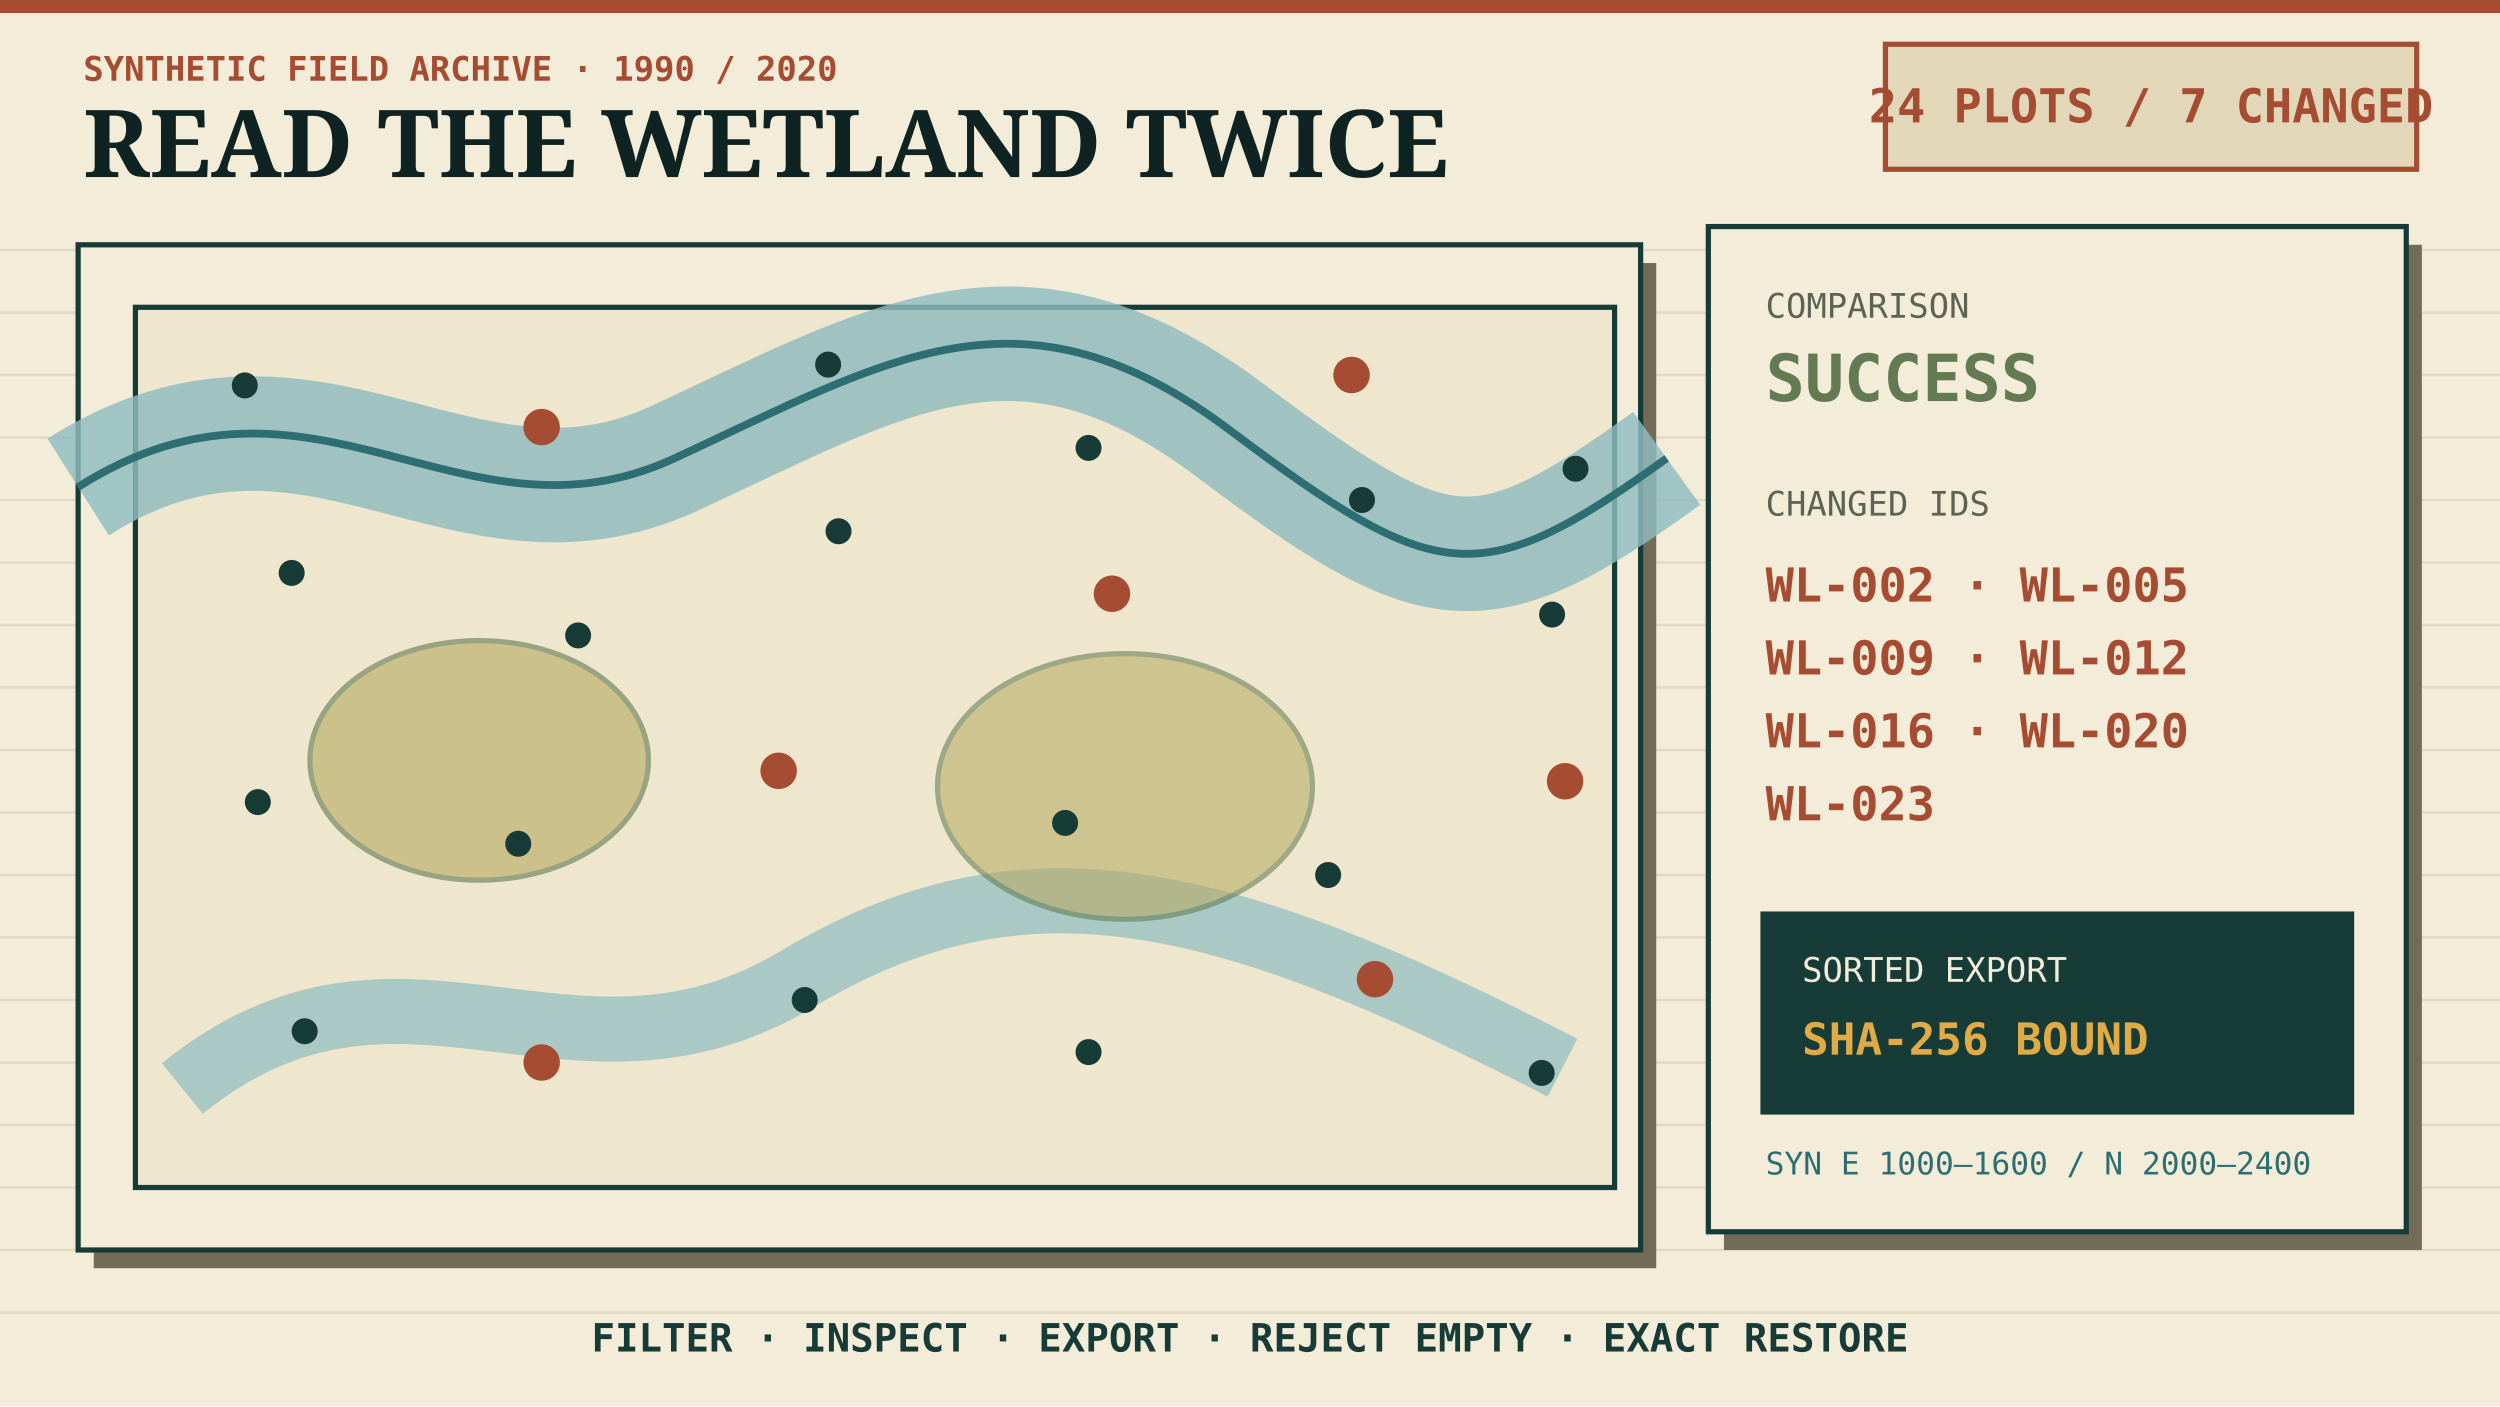
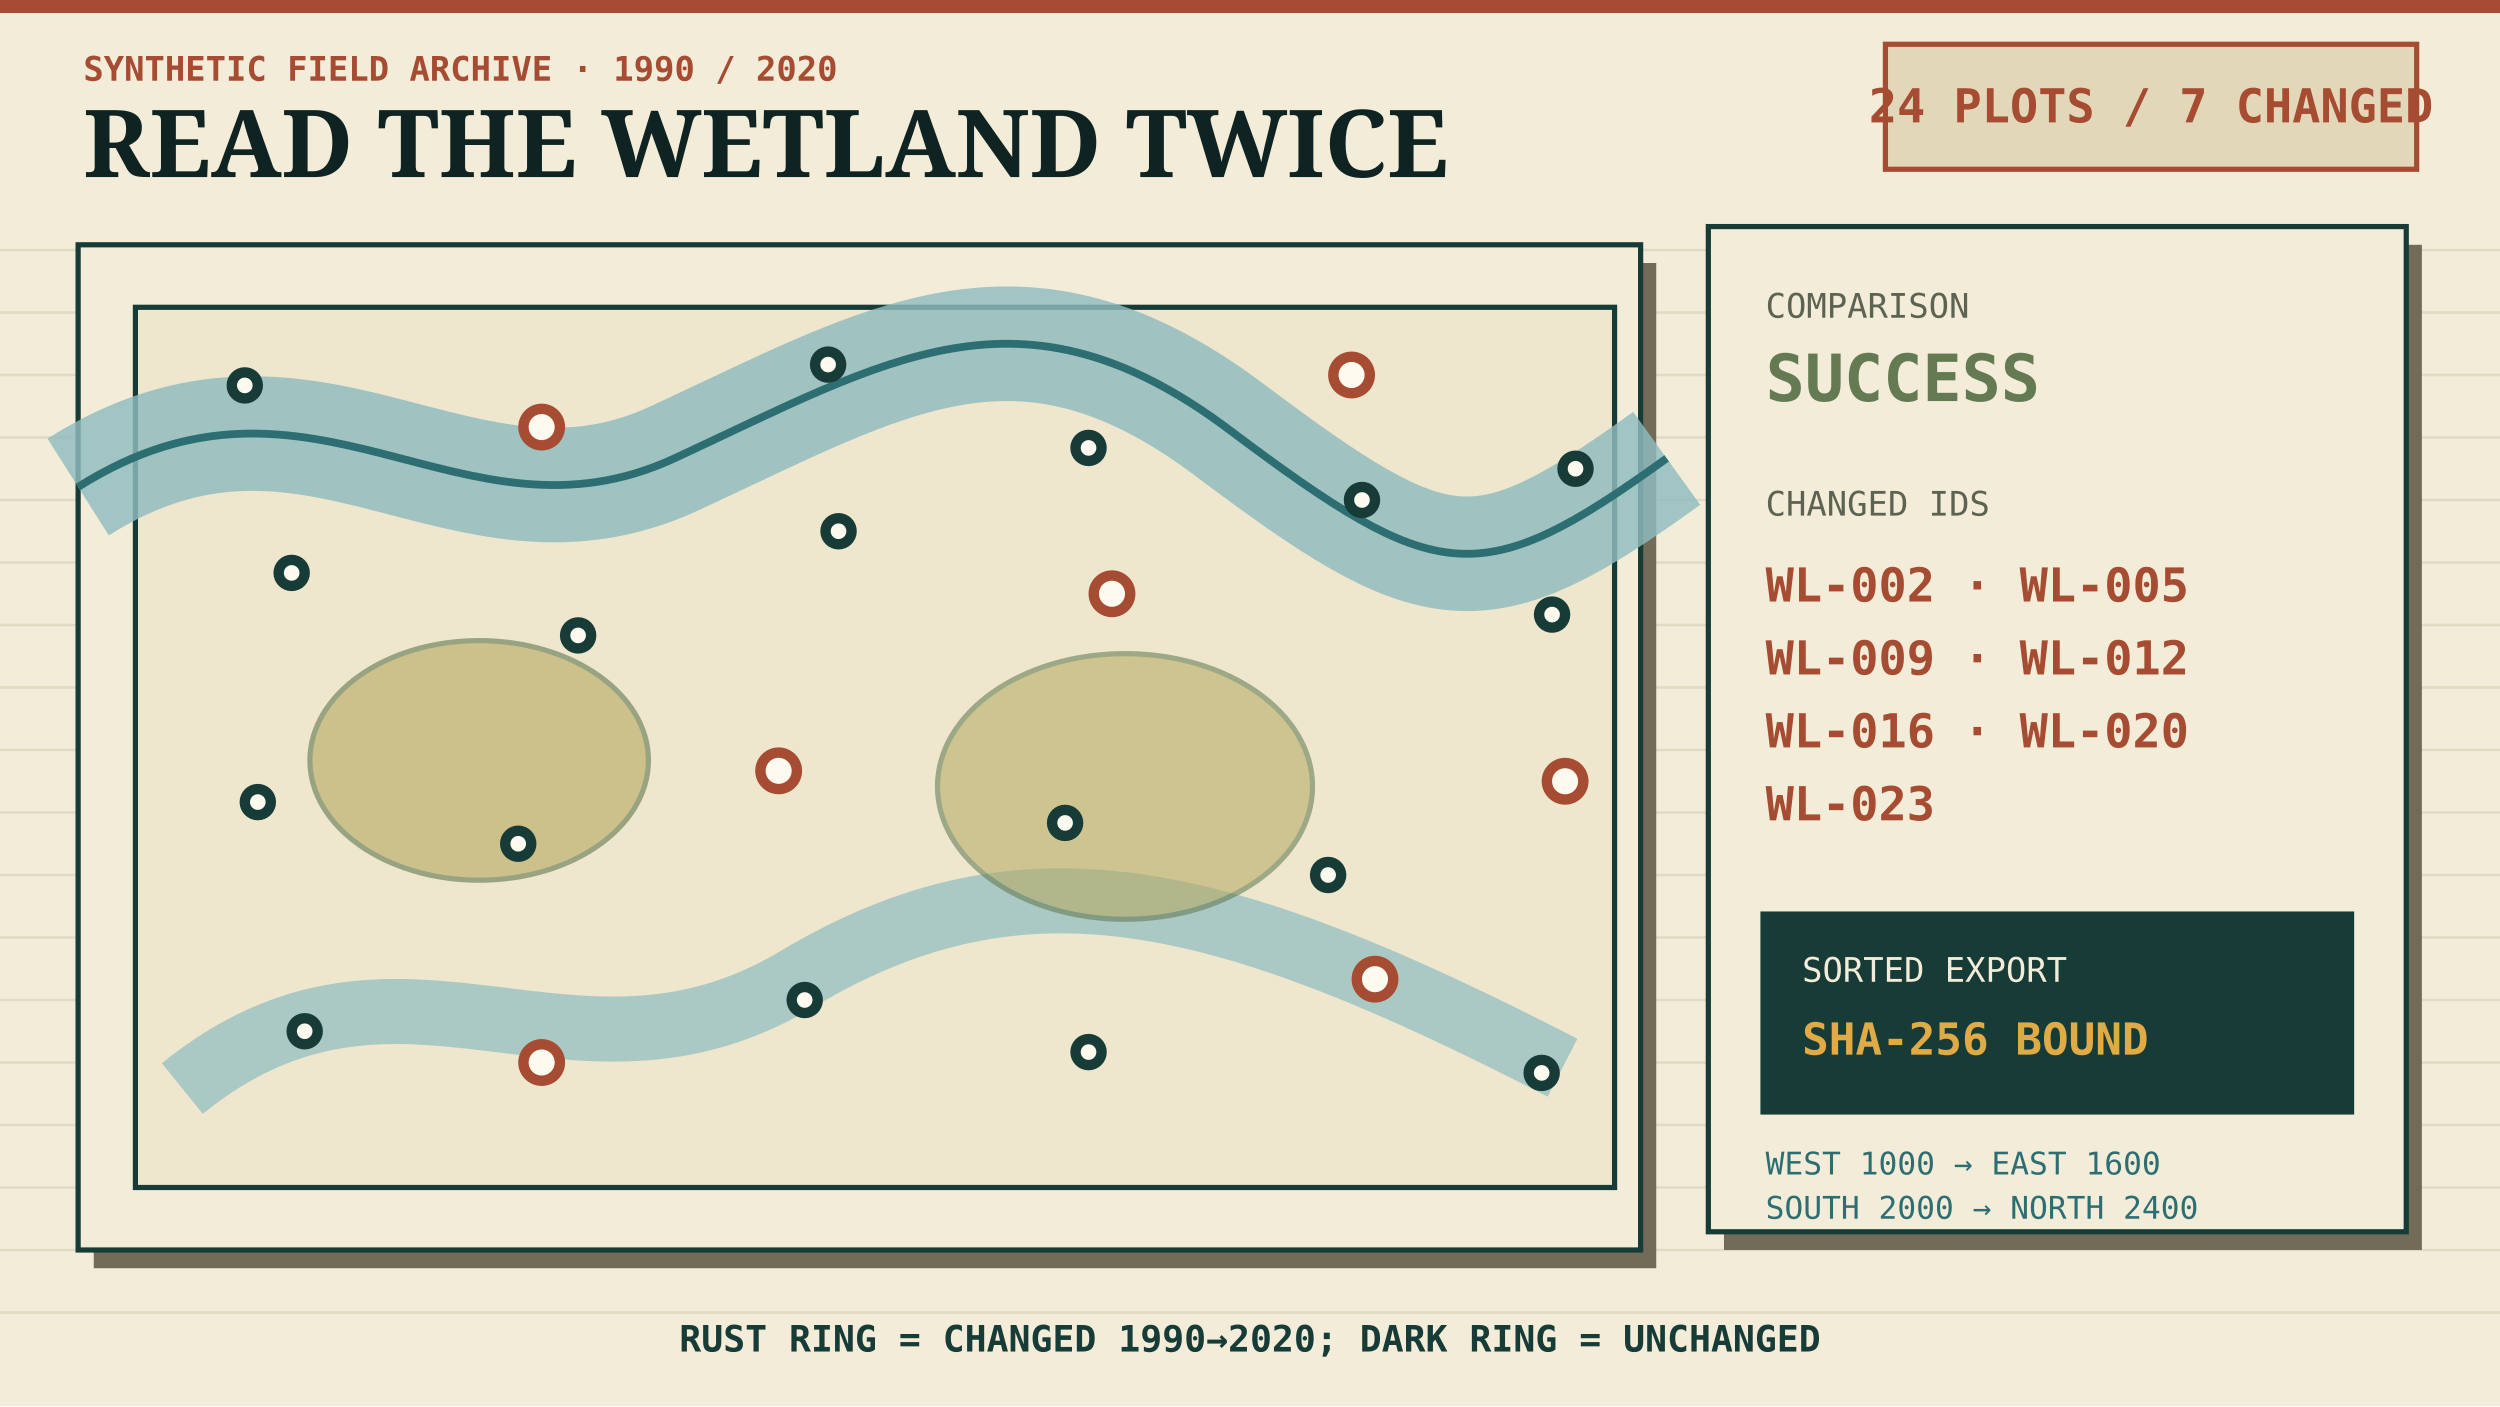
<svg xmlns="http://www.w3.org/2000/svg" viewBox="0 0 960 540" role="img" aria-labelledby="title desc">
  <rect width="960" height="540" fill="#f3ecd8" />
  <path d="M0 24H960M0 48H960M0 72H960M0 96H960M0 120H960M0 144H960M0 168H960M0 192H960M0 216H960M0 240H960M0 264H960M0 288H960M0 312H960M0 336H960M0 360H960M0 384H960M0 408H960M0 432H960M0 456H960M0 480H960M0 504H960" stroke="#e2dac3" />
  <rect width="960" height="84" fill="#f3ecd8" />
  <rect width="960" height="5" fill="#a64c32" />
  <text x="32" y="31" fill="#a64c32" font-family="monospace" font-size="13" font-weight="800">SYNTHETIC FIELD ARCHIVE · 1990 / 2020</text>
  <text x="32" y="68" fill="#0f2422" font-family="Georgia,serif" font-size="36" font-weight="800">READ THE WETLAND TWICE</text>
  <rect x="724" y="17" width="204" height="48" fill="#e2d7b8" stroke="#a64c32" stroke-width="2" />
  <text x="826" y="47" text-anchor="middle" fill="#a64c32" font-family="monospace" font-size="18" font-weight="800">24 PLOTS / 7 CHANGED</text>
  <rect x="36" y="101" width="600" height="386" fill="#726b58" />
  <rect x="30" y="94" width="600" height="386" fill="#f3ecd8" stroke="#173c38" stroke-width="2" />
  <rect x="52" y="118" width="568" height="338" fill="#efe6ce" stroke="#173c38" stroke-width="2" />
  <path d="M30 187 C120 130 177 214 259 176 S392 105 472 165 S568 228 640 176" fill="none" stroke="#8fbcc0" stroke-width="44" opacity=".82" />
  <path d="M30 187 C120 130 177 214 259 176 S392 105 472 165 S568 228 640 176" fill="none" stroke="#2d6e72" stroke-width="3" />
  <path d="M70 418 C154 350 219 428 306 376 S468 342 600 410" fill="none" stroke="#8fbcc0" stroke-width="25" opacity=".7" />
  <ellipse cx="184" cy="292" rx="65" ry="46" fill="#b6aa62" opacity=".62" stroke="#637a53" stroke-width="2" />
  <ellipse cx="432" cy="302" rx="72" ry="51" fill="#b6aa62" opacity=".58" stroke="#637a53" stroke-width="2" />
  <g>
-     <circle cx="117" cy="396" r="5" fill="#173c38" />
-     <circle cx="208" cy="408" r="7" fill="#a64c32" />
-     <circle cx="309" cy="384" r="5" fill="#173c38" />
-     <circle cx="418" cy="404" r="5" fill="#173c38" />
-     <circle cx="528" cy="376" r="7" fill="#a64c32" />
-     <circle cx="592" cy="412" r="5" fill="#173c38" />
-     <circle cx="99" cy="308" r="5" fill="#173c38" />
-     <circle cx="199" cy="324" r="5" fill="#173c38" />
-     <circle cx="299" cy="296" r="7" fill="#a64c32" />
-     <circle cx="409" cy="316" r="5" fill="#173c38" />
-     <circle cx="510" cy="336" r="5" fill="#173c38" />
-     <circle cx="601" cy="300" r="7" fill="#a64c32" />
-     <circle cx="112" cy="220" r="5" fill="#173c38" />
-     <circle cx="222" cy="244" r="5" fill="#173c38" />
-     <circle cx="322" cy="204" r="5" fill="#173c38" />
-     <circle cx="427" cy="228" r="7" fill="#a64c32" />
-     <circle cx="523" cy="192" r="5" fill="#173c38" />
-     <circle cx="596" cy="236" r="5" fill="#173c38" />
-     <circle cx="94" cy="148" r="5" fill="#173c38" />
-     <circle cx="208" cy="164" r="7" fill="#a64c32" />
-     <circle cx="318" cy="140" r="5" fill="#173c38" />
-     <circle cx="418" cy="172" r="5" fill="#173c38" />
-     <circle cx="519" cy="144" r="7" fill="#a64c32" />
-     <circle cx="605" cy="180" r="5" fill="#173c38" />
+     <circle cx="117" cy="396" r="5" fill="#fffaf0" stroke="#173c38" stroke-width="4" />
+     <circle cx="208" cy="408" r="7" fill="#fffaf0" stroke="#a64c32" stroke-width="4" />
+     <circle cx="309" cy="384" r="5" fill="#fffaf0" stroke="#173c38" stroke-width="4" />
+     <circle cx="418" cy="404" r="5" fill="#fffaf0" stroke="#173c38" stroke-width="4" />
+     <circle cx="528" cy="376" r="7" fill="#fffaf0" stroke="#a64c32" stroke-width="4" />
+     <circle cx="592" cy="412" r="5" fill="#fffaf0" stroke="#173c38" stroke-width="4" />
+     <circle cx="99" cy="308" r="5" fill="#fffaf0" stroke="#173c38" stroke-width="4" />
+     <circle cx="199" cy="324" r="5" fill="#fffaf0" stroke="#173c38" stroke-width="4" />
+     <circle cx="299" cy="296" r="7" fill="#fffaf0" stroke="#a64c32" stroke-width="4" />
+     <circle cx="409" cy="316" r="5" fill="#fffaf0" stroke="#173c38" stroke-width="4" />
+     <circle cx="510" cy="336" r="5" fill="#fffaf0" stroke="#173c38" stroke-width="4" />
+     <circle cx="601" cy="300" r="7" fill="#fffaf0" stroke="#a64c32" stroke-width="4" />
+     <circle cx="112" cy="220" r="5" fill="#fffaf0" stroke="#173c38" stroke-width="4" />
+     <circle cx="222" cy="244" r="5" fill="#fffaf0" stroke="#173c38" stroke-width="4" />
+     <circle cx="322" cy="204" r="5" fill="#fffaf0" stroke="#173c38" stroke-width="4" />
+     <circle cx="427" cy="228" r="7" fill="#fffaf0" stroke="#a64c32" stroke-width="4" />
+     <circle cx="523" cy="192" r="5" fill="#fffaf0" stroke="#173c38" stroke-width="4" />
+     <circle cx="596" cy="236" r="5" fill="#fffaf0" stroke="#173c38" stroke-width="4" />
+     <circle cx="94" cy="148" r="5" fill="#fffaf0" stroke="#173c38" stroke-width="4" />
+     <circle cx="208" cy="164" r="7" fill="#fffaf0" stroke="#a64c32" stroke-width="4" />
+     <circle cx="318" cy="140" r="5" fill="#fffaf0" stroke="#173c38" stroke-width="4" />
+     <circle cx="418" cy="172" r="5" fill="#fffaf0" stroke="#173c38" stroke-width="4" />
+     <circle cx="519" cy="144" r="7" fill="#fffaf0" stroke="#a64c32" stroke-width="4" />
+     <circle cx="605" cy="180" r="5" fill="#fffaf0" stroke="#173c38" stroke-width="4" />
  </g>
  <rect x="662" y="94" width="268" height="386" fill="#726b58" />
  <rect x="656" y="87" width="268" height="386" fill="#f3ecd8" stroke="#173c38" stroke-width="2" />
  <text x="678" y="122" fill="#5d6353" font-family="monospace" font-size="13">COMPARISON</text>
  <text x="678" y="154" fill="#637a53" font-family="monospace" font-size="25" font-weight="800">SUCCESS</text>
  <text x="678" y="198" fill="#5d6353" font-family="monospace" font-size="13">CHANGED IDS</text>
  <text x="678" y="231" fill="#a64c32" font-family="monospace" font-size="18" font-weight="800">WL-002 · WL-005</text>
  <text x="678" y="259" fill="#a64c32" font-family="monospace" font-size="18" font-weight="800">WL-009 · WL-012</text>
  <text x="678" y="287" fill="#a64c32" font-family="monospace" font-size="18" font-weight="800">WL-016 · WL-020</text>
  <text x="678" y="315" fill="#a64c32" font-family="monospace" font-size="18" font-weight="800">WL-023</text>
  <rect x="676" y="350" width="228" height="78" fill="#173c38" />
  <text x="692" y="377" fill="#f3ecd8" font-family="monospace" font-size="13">SORTED EXPORT</text>
  <text x="692" y="405" fill="#e0aa45" font-family="monospace" font-size="17" font-weight="800">SHA-256 BOUND</text>
-   <text x="678" y="451" fill="#2d6e72" font-family="monospace" font-size="12">SYN E 1000–1600 / N 2000–2400</text>
-   <text x="480" y="519" text-anchor="middle" fill="#173c38" font-family="monospace" font-size="15" font-weight="800">FILTER · INSPECT · EXPORT · REJECT EMPTY · EXACT RESTORE</text>
+   <text x="678" y="451" fill="#2d6e72" font-family="monospace" font-size="12">WEST 1000 → EAST 1600</text>
+   <text x="678" y="468" fill="#2d6e72" font-family="monospace" font-size="12">SOUTH 2000 → NORTH 2400</text>
+   <text x="480" y="519" text-anchor="middle" fill="#173c38" font-family="monospace" font-size="14" font-weight="800">RUST RING = CHANGED 1990→2020; DARK RING = UNCHANGED</text>
</svg>
